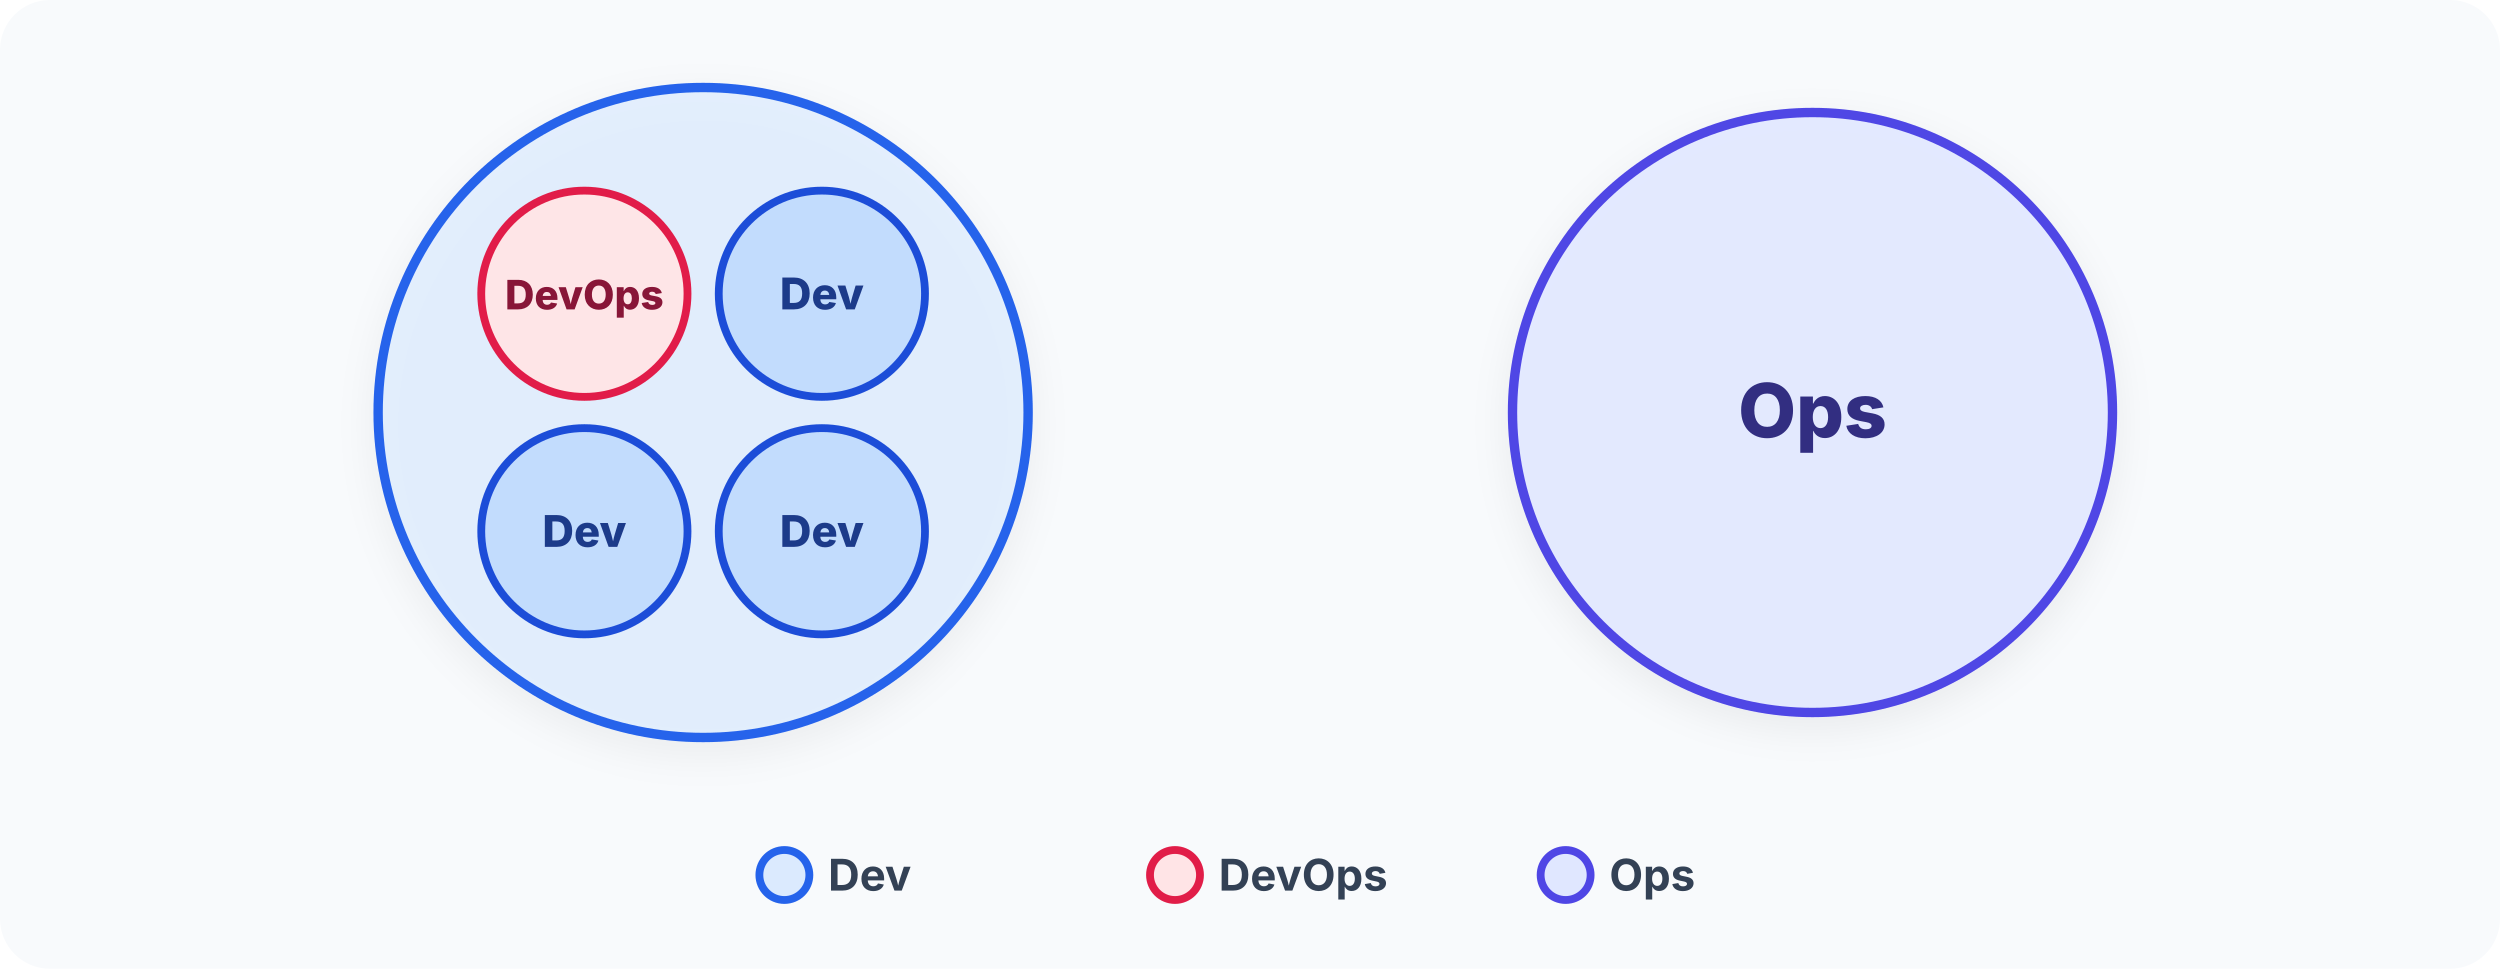
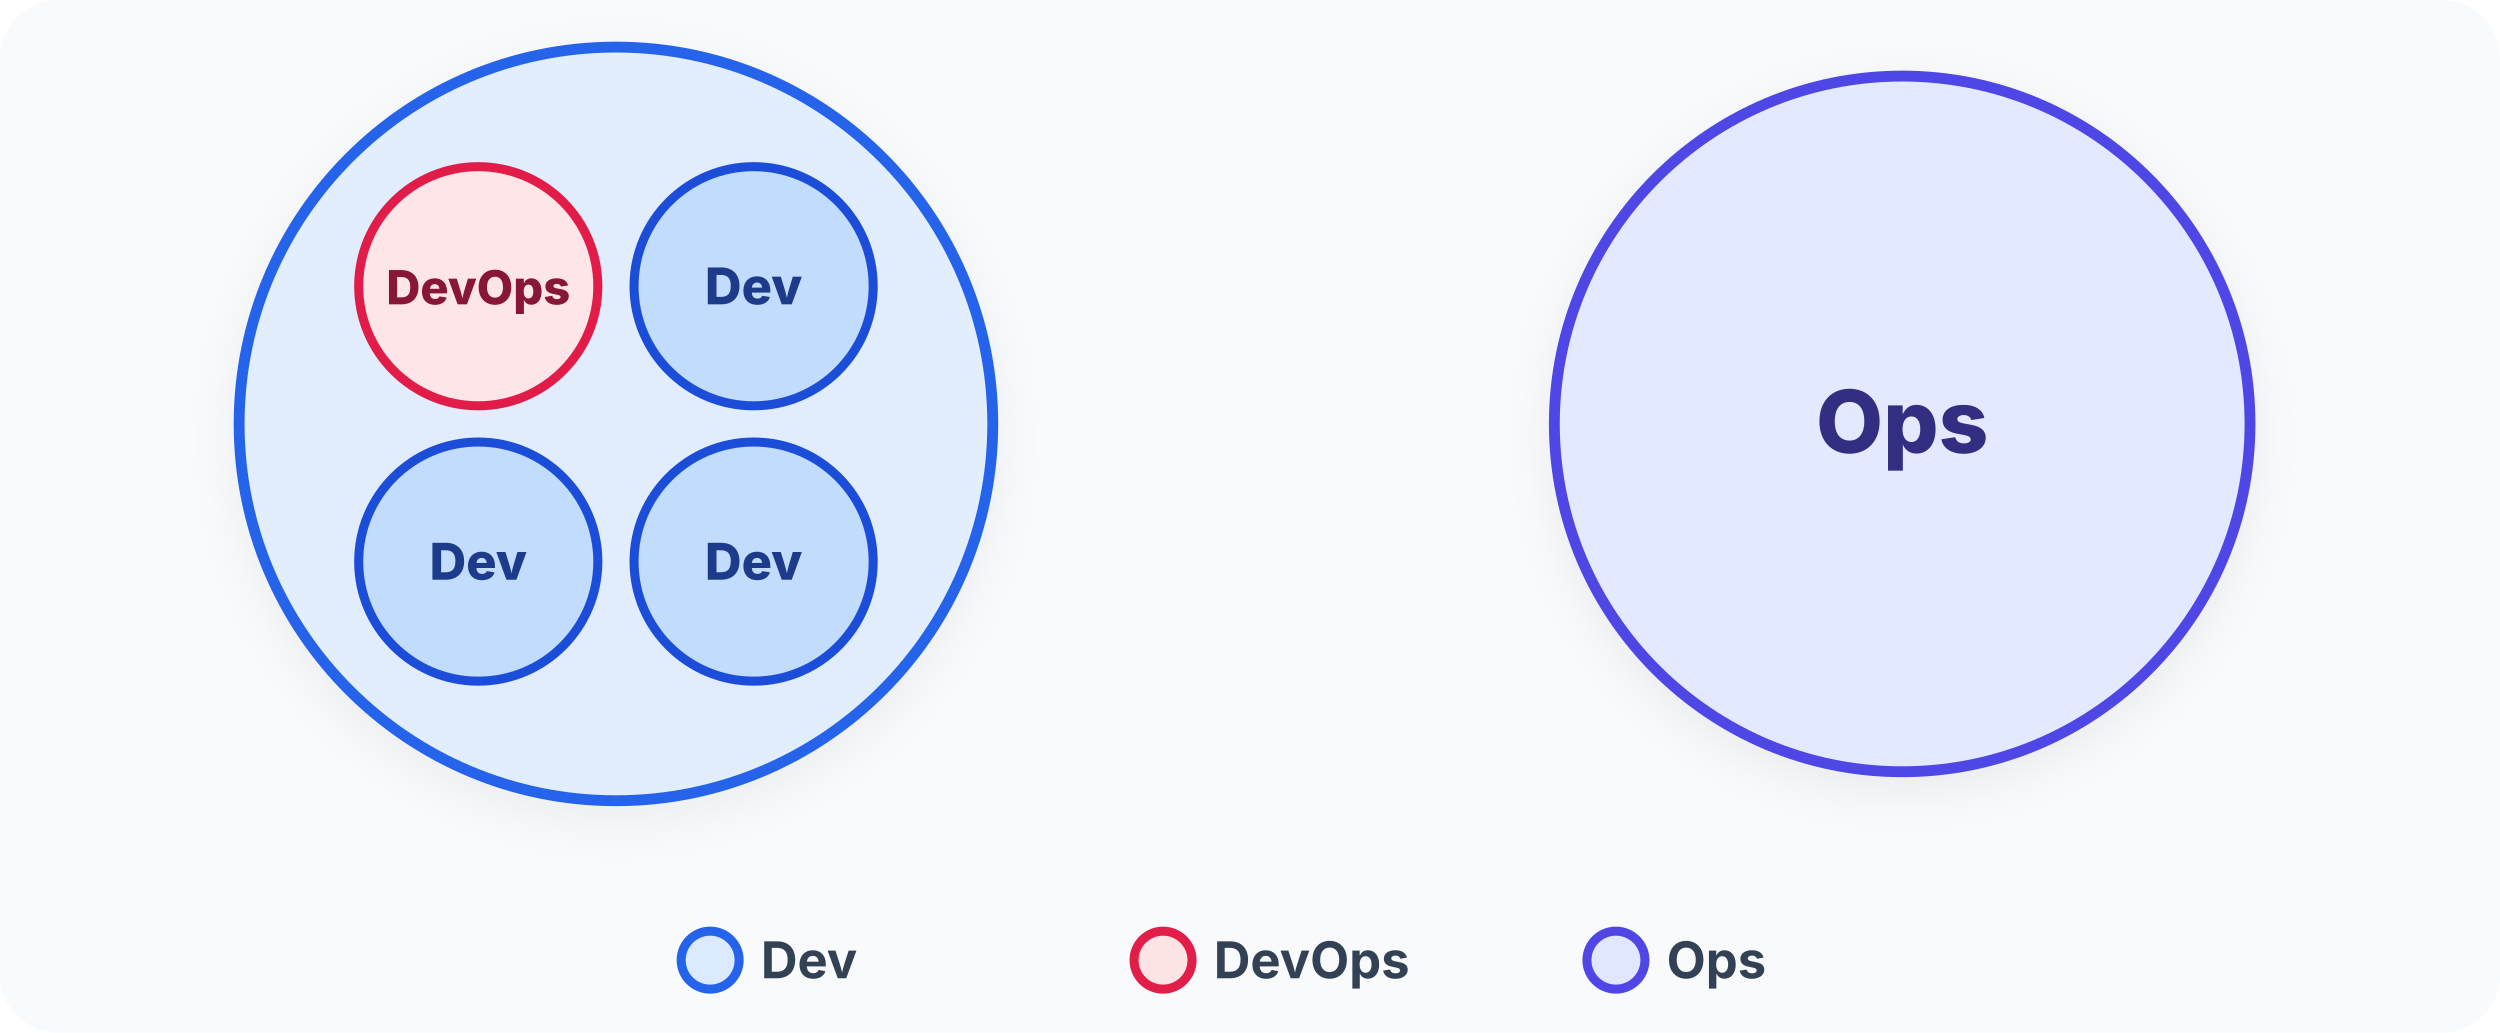
- <svg xmlns="http://www.w3.org/2000/svg" viewBox="0 0 800 310" width="800" height="310" font-family="'Inter', -apple-system, BlinkMacSystemFont, 'Segoe UI', sans-serif">
+ <svg xmlns="http://www.w3.org/2000/svg" viewBox="55 15 690 285" width="690" height="285" font-family="'Inter', -apple-system, BlinkMacSystemFont, 'Segoe UI', sans-serif">
  <defs>
    <filter id="tpShadow" x="-10%" y="-10%" width="120%" height="125%">
      <feDropShadow dx="0" dy="4" stdDeviation="6" flood-color="#0f172a" flood-opacity="0.07" />
    </filter>
  </defs>
-   <rect width="800" height="310" rx="16" fill="#f8fafc" />
+   <rect x="55" y="15" width="690" height="285" rx="16" fill="#f8fafc" />
  <g filter="url(#tpShadow)">
    <circle cx="225" cy="132" r="104" fill="#dbeafe" fill-opacity="0.7" stroke="#2563eb" stroke-width="3" />
    <circle cx="187" cy="94" r="33" fill="#ffe4e6" fill-opacity="0.95" stroke="#e11d48" stroke-width="2.5" />
    <text x="187" y="99" font-size="13" font-weight="800" fill="#881337" text-anchor="middle">DevOps</text>
    <circle cx="263" cy="94" r="33" fill="#bfdbfe" fill-opacity="0.9" stroke="#1d4ed8" stroke-width="2.5" />
    <text x="263" y="99" font-size="14" font-weight="800" fill="#1e3a8a" text-anchor="middle">Dev</text>
    <circle cx="187" cy="170" r="33" fill="#bfdbfe" fill-opacity="0.9" stroke="#1d4ed8" stroke-width="2.5" />
    <text x="187" y="175" font-size="14" font-weight="800" fill="#1e3a8a" text-anchor="middle">Dev</text>
    <circle cx="263" cy="170" r="33" fill="#bfdbfe" fill-opacity="0.9" stroke="#1d4ed8" stroke-width="2.5" />
    <text x="263" y="175" font-size="14" font-weight="800" fill="#1e3a8a" text-anchor="middle">Dev</text>
    <circle cx="580" cy="132" r="96" fill="#e0e7ff" fill-opacity="0.85" stroke="#4f46e5" stroke-width="3" />
    <text x="580" y="140" font-size="24" font-weight="800" fill="#312e81" text-anchor="middle">Ops</text>
  </g>
  <g>
    <circle cx="251.0" cy="280" r="8" fill="#dbeafe" stroke="#2563eb" stroke-width="2.5" />
    <text x="265.0" y="285" font-size="14" font-weight="700" fill="#334155">Dev</text>
    <circle cx="376.0" cy="280" r="8" fill="#ffe4e6" stroke="#e11d48" stroke-width="2.5" />
    <text x="390.0" y="285" font-size="14" font-weight="700" fill="#334155">DevOps</text>
    <circle cx="501.0" cy="280" r="8" fill="#e0e7ff" stroke="#4f46e5" stroke-width="2.5" />
    <text x="515.0" y="285" font-size="14" font-weight="700" fill="#334155">Ops</text>
  </g>
</svg>
